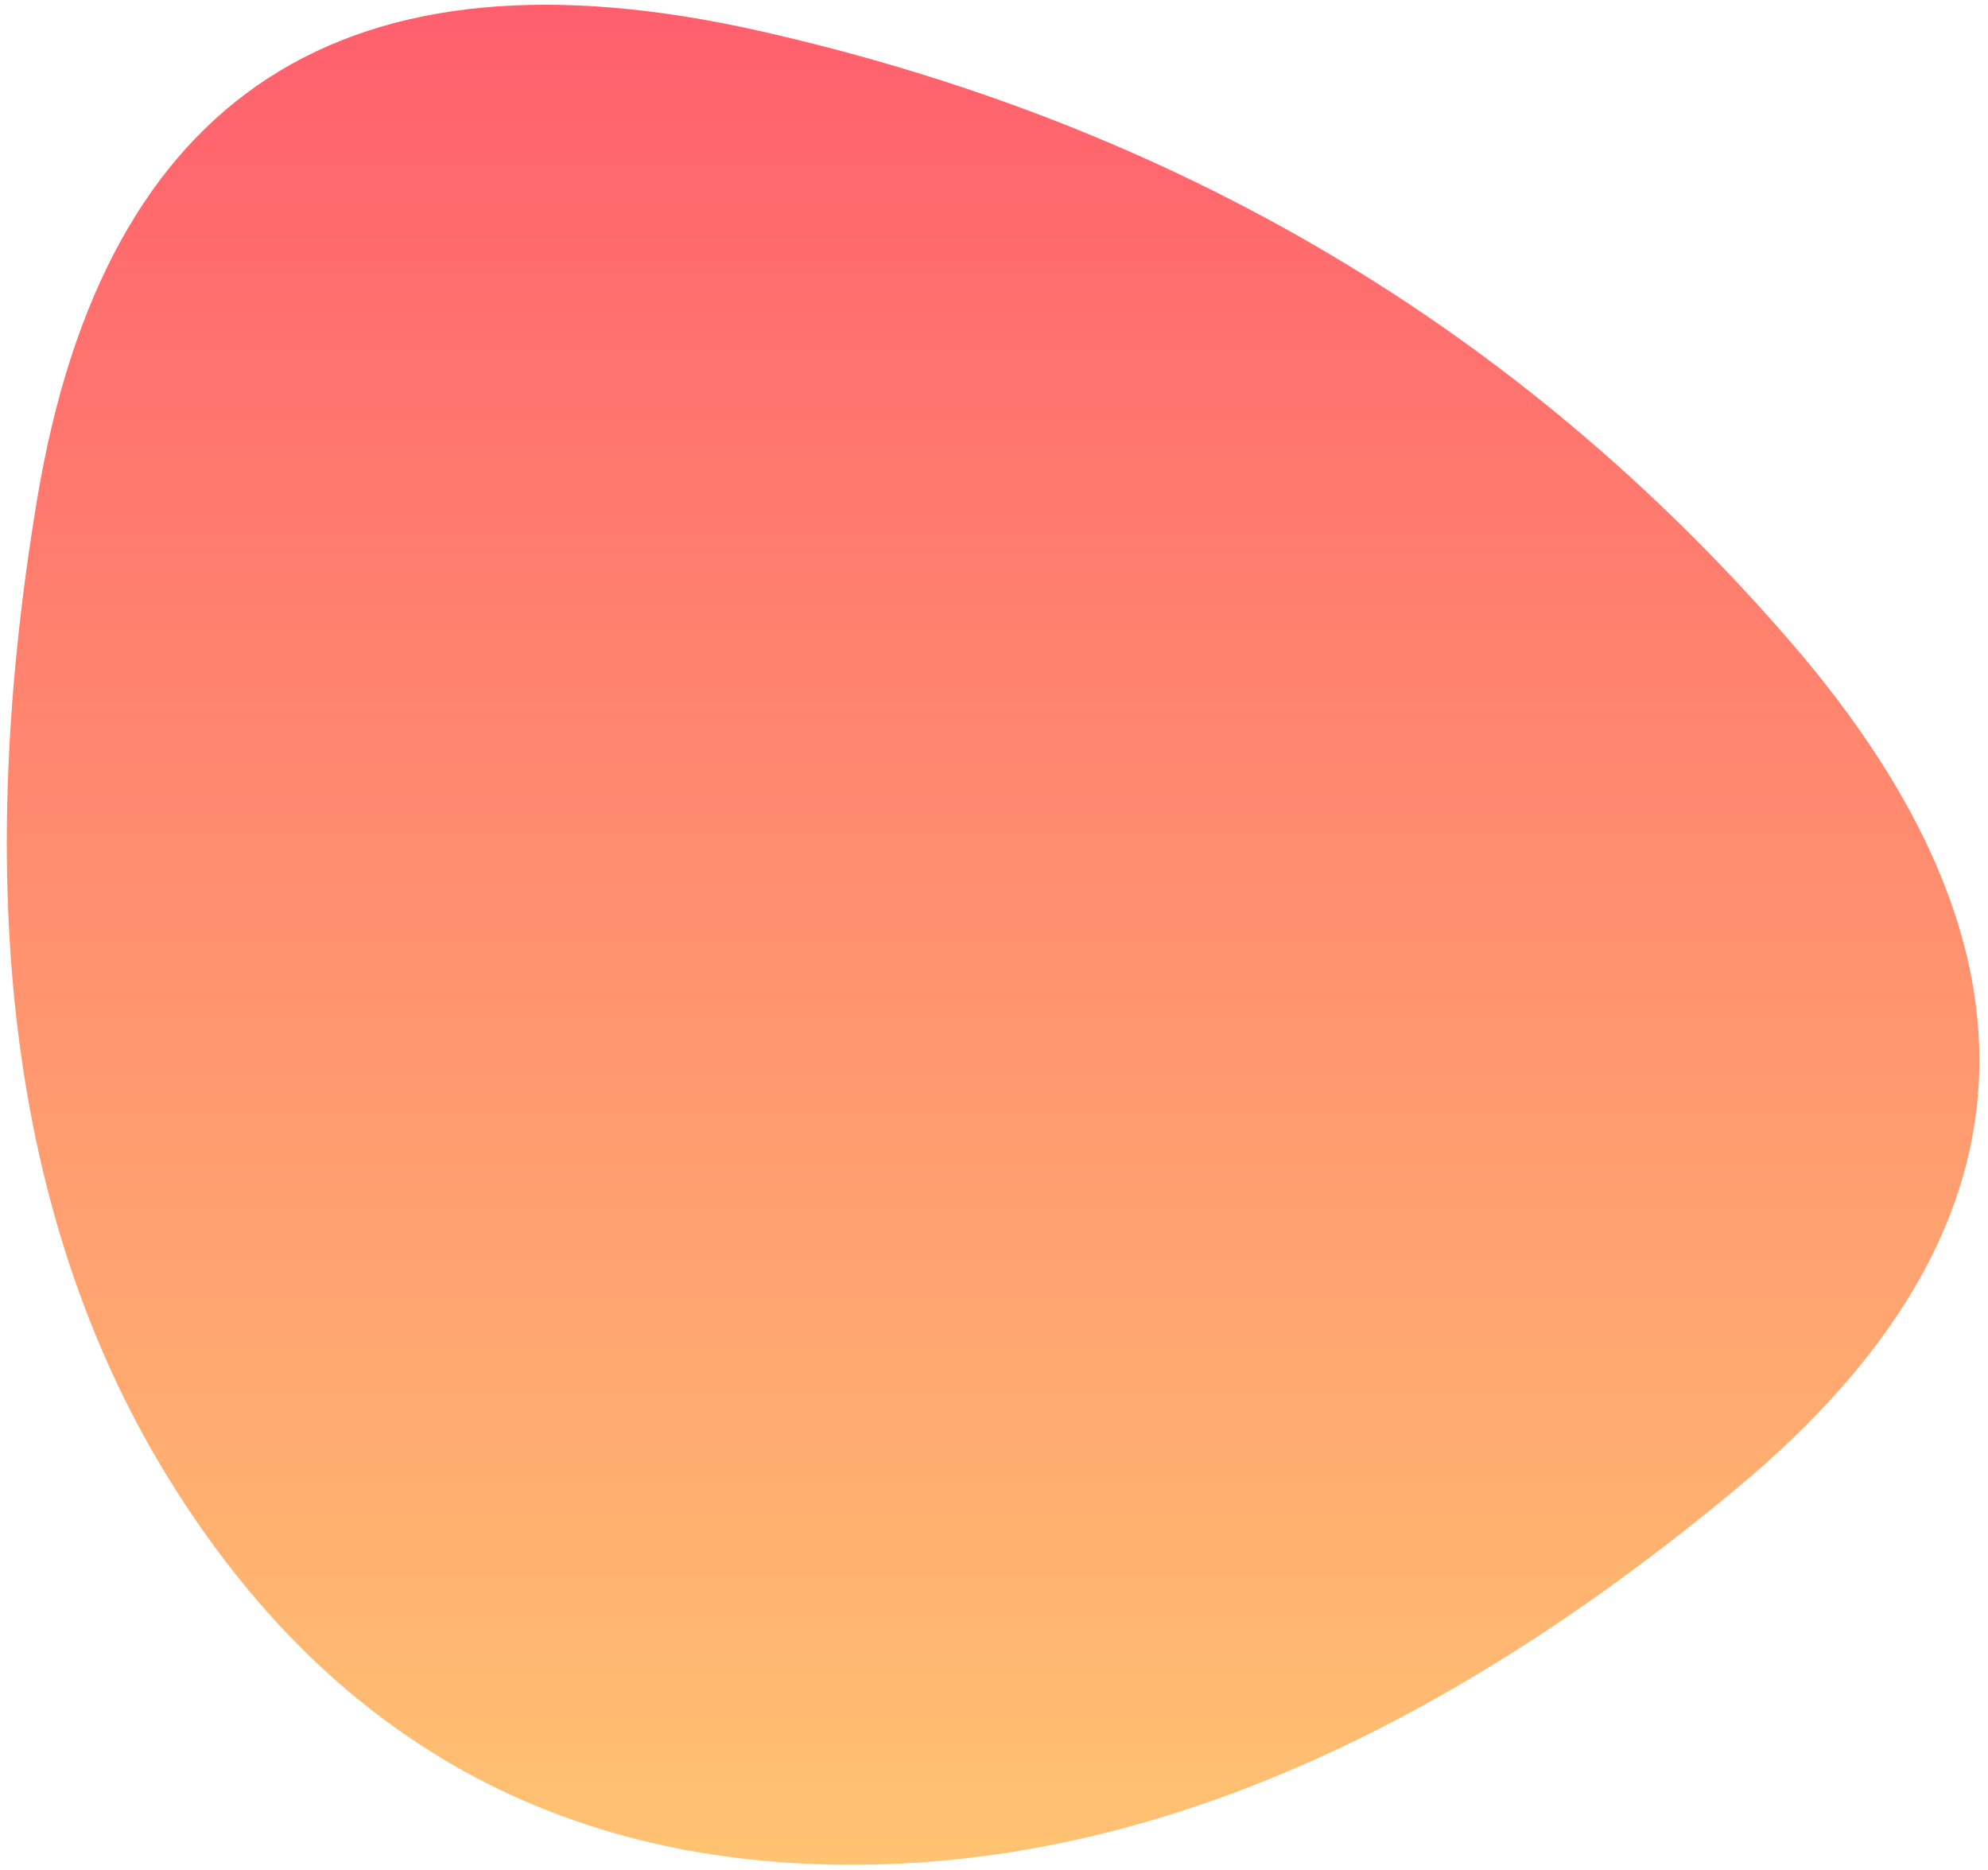
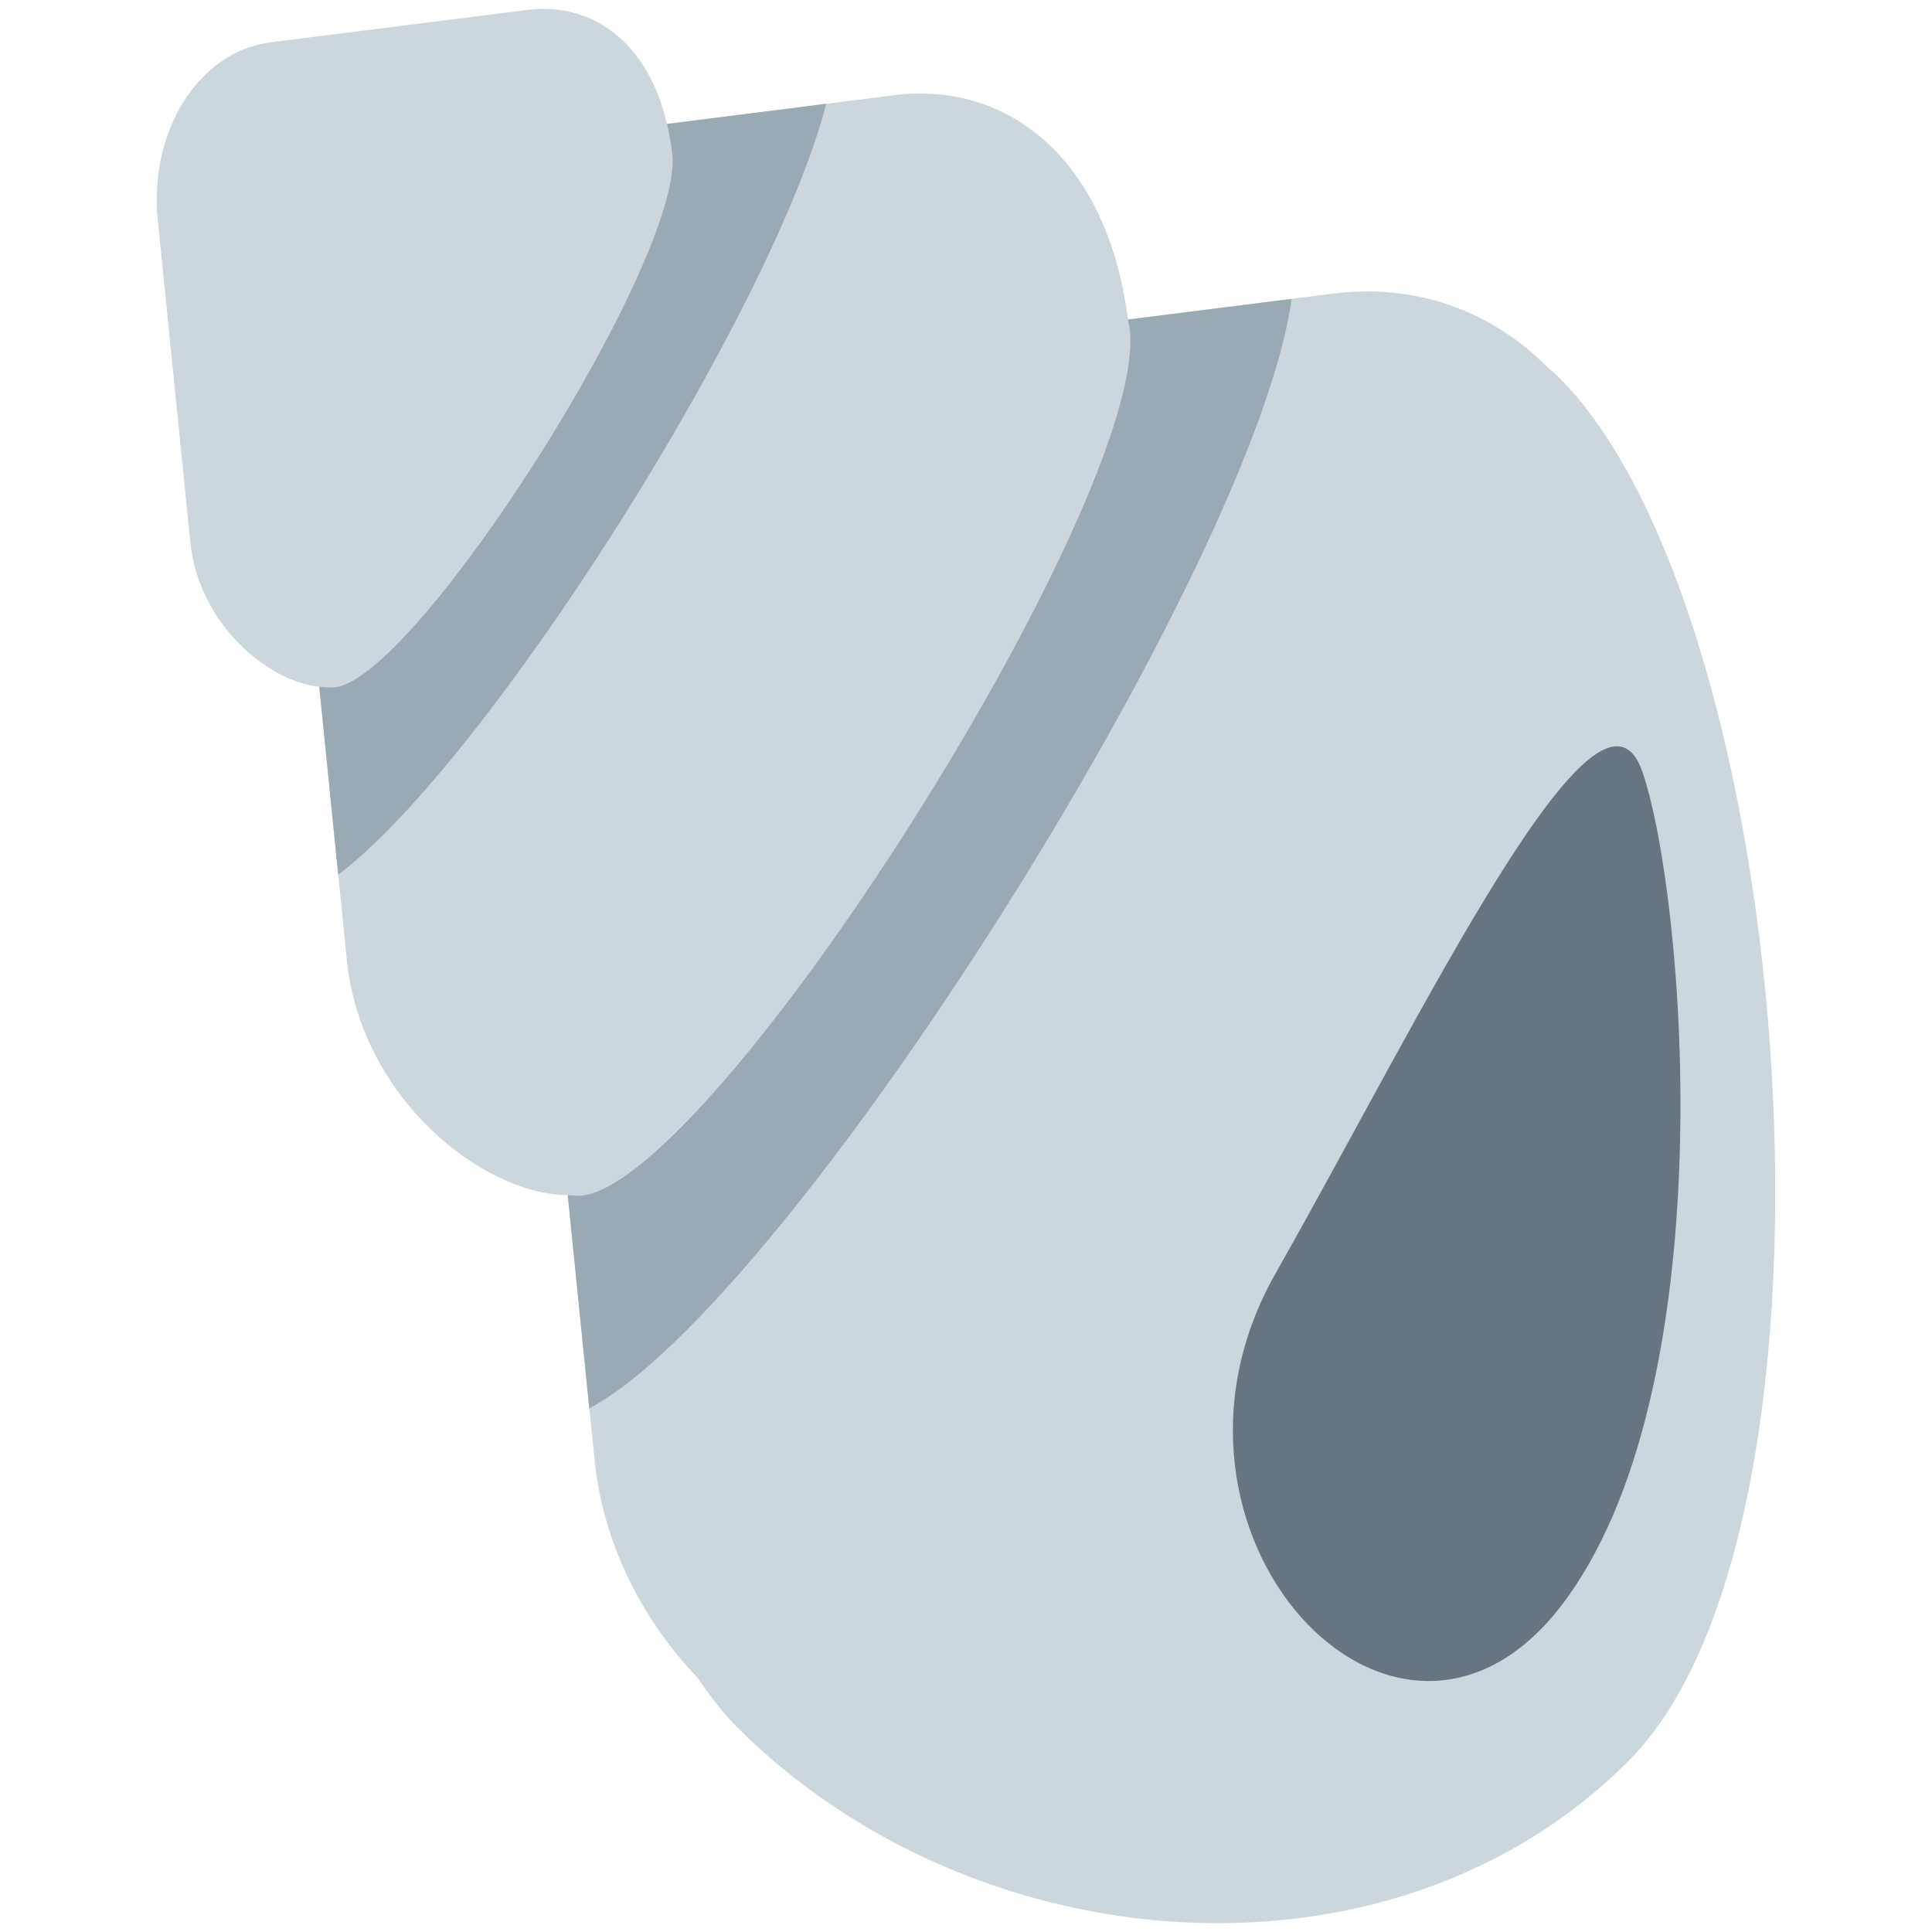
- <svg xmlns="http://www.w3.org/2000/svg" width="117" height="110" viewBox="0 0 117 110" fill="none">
-   <path d="M102.282 87.513C84.385 102.427 66.874 109.829 49.75 109.719C32.626 109.608 19.424 102.151 10.144 87.347C0.864 72.543 -1.787 53.209 2.19 29.346C6.167 5.483 20.363 -3.686 44.779 1.837C69.194 7.361 89.356 19.293 105.265 37.632C121.174 55.971 120.18 72.598 102.282 87.513Z" fill="url(#paint0_linear)" />
-   <defs>
-     <linearGradient id="paint0_linear" x1="0.4" y1="0.28" x2="0.4" y2="109.72" gradientUnits="userSpaceOnUse">
-       <stop stop-color="#FF5F6D" />
-       <stop offset="1" stop-color="#FFC371" />
-     </linearGradient>
-   </defs>
+ <svg xmlns="http://www.w3.org/2000/svg" viewBox="0 0 36 36">
+   <path fill="#CCD6DD" d="M29.049 7.033c-.07-.07-.141-.126-.211-.188-1.08-1.087-2.497-1.564-4.008-1.373l-3.812.483c-.382-3.003-2.25-4.446-4.351-4.181l-4.24.536C12.075.767 11.011.034 9.827.185L5.033.79C3.71.958 2.773 2.438 2.94 4.097l.606 6.007c.152 1.501 1.425 2.591 2.403 2.693l.514 5.093c.258 2.553 2.509 4.365 4.117 4.38l.498 4.926c.164 1.622.928 3.027 1.917 4.063.23.339.471.656.737.922 4.423 4.423 12.183 5.064 16.607.64 4.42-4.422 3.133-21.365-1.29-25.788z" />
+   <path fill="#66757F" d="M30.609 14.396c.801 2.371 1.545 11.57-1.532 15.543-3.079 3.972-8.043-1.389-5.312-6.205 2.73-4.814 6.036-11.733 6.844-9.338z" />
+   <path fill="#99AAB5" d="M21.018 5.954c.009.072.028.133.036.206.318 3.154-7.686 15.799-10.204 16.119-.085.011-.181-.008-.271-.008l.401 3.971c3.694-1.936 12.412-15.71 13.087-20.673l-3.049.385zm-8.59-3.645c.042.182.079.369.1.574.197 1.942-4.732 9.725-6.28 9.923-.094.012-.196.001-.299-.009l.353 3.502c2.78-2.096 8.093-10.489 9.094-14.365l-2.968.375z" />
</svg>
